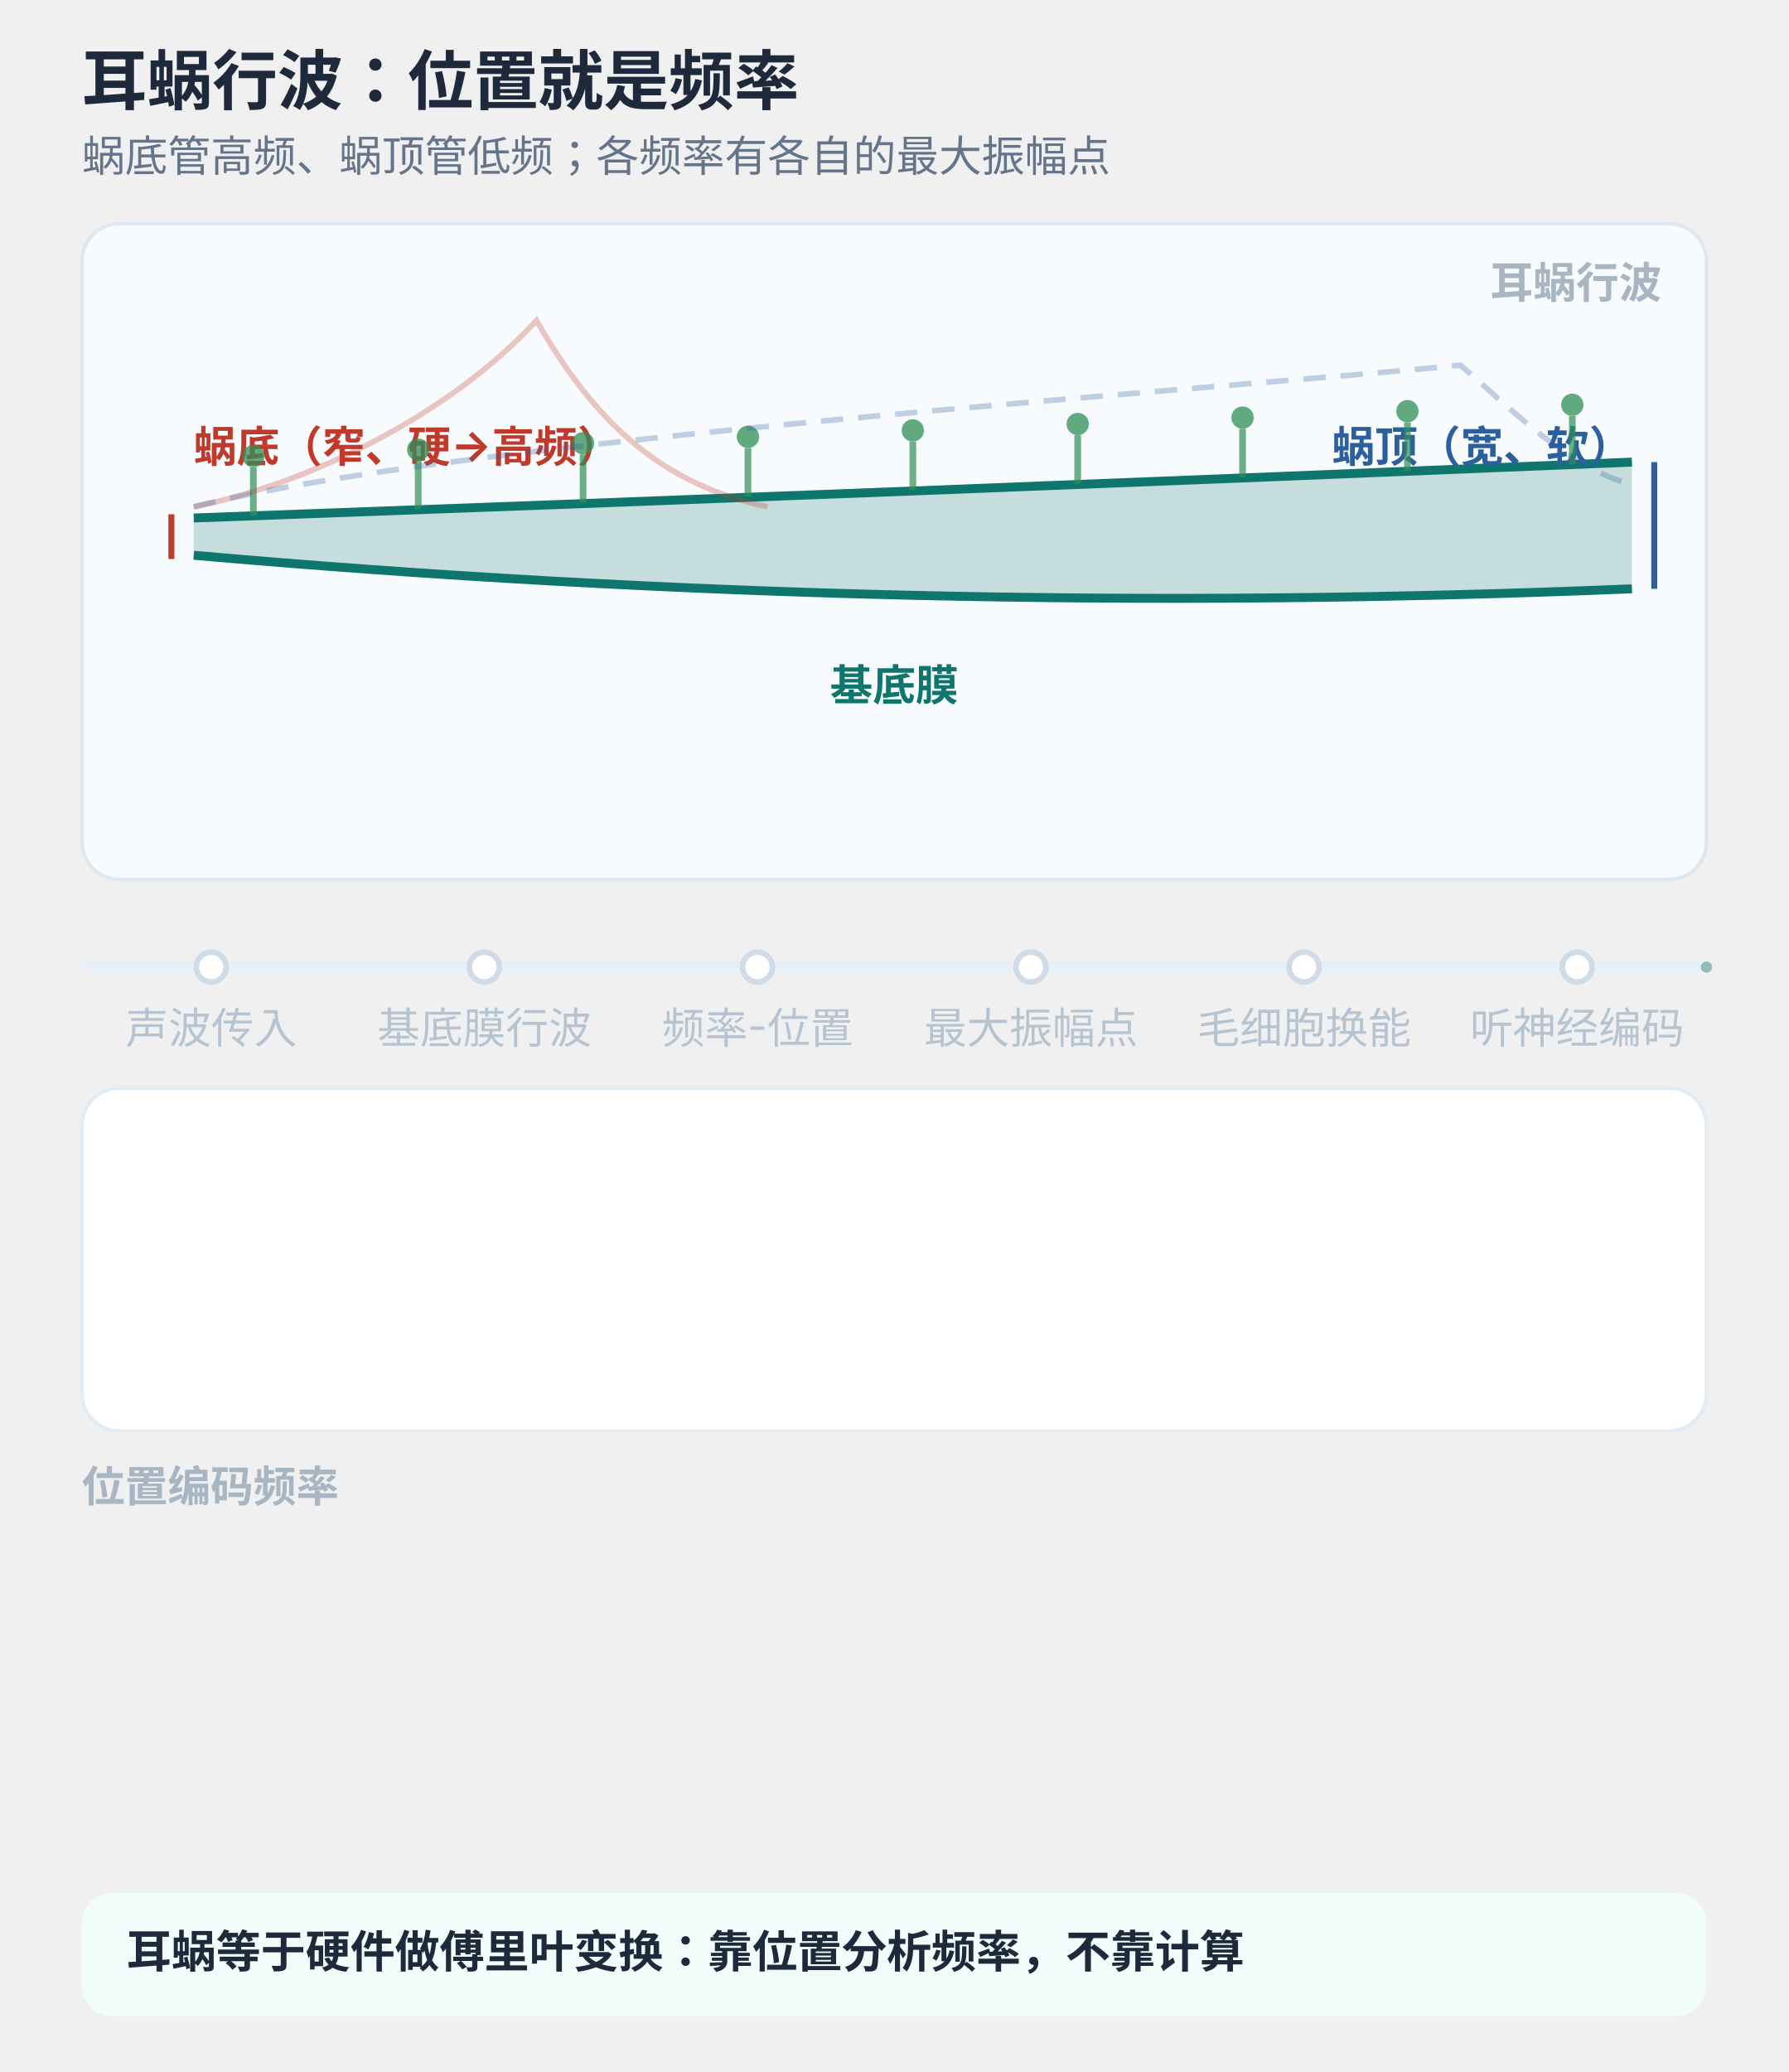
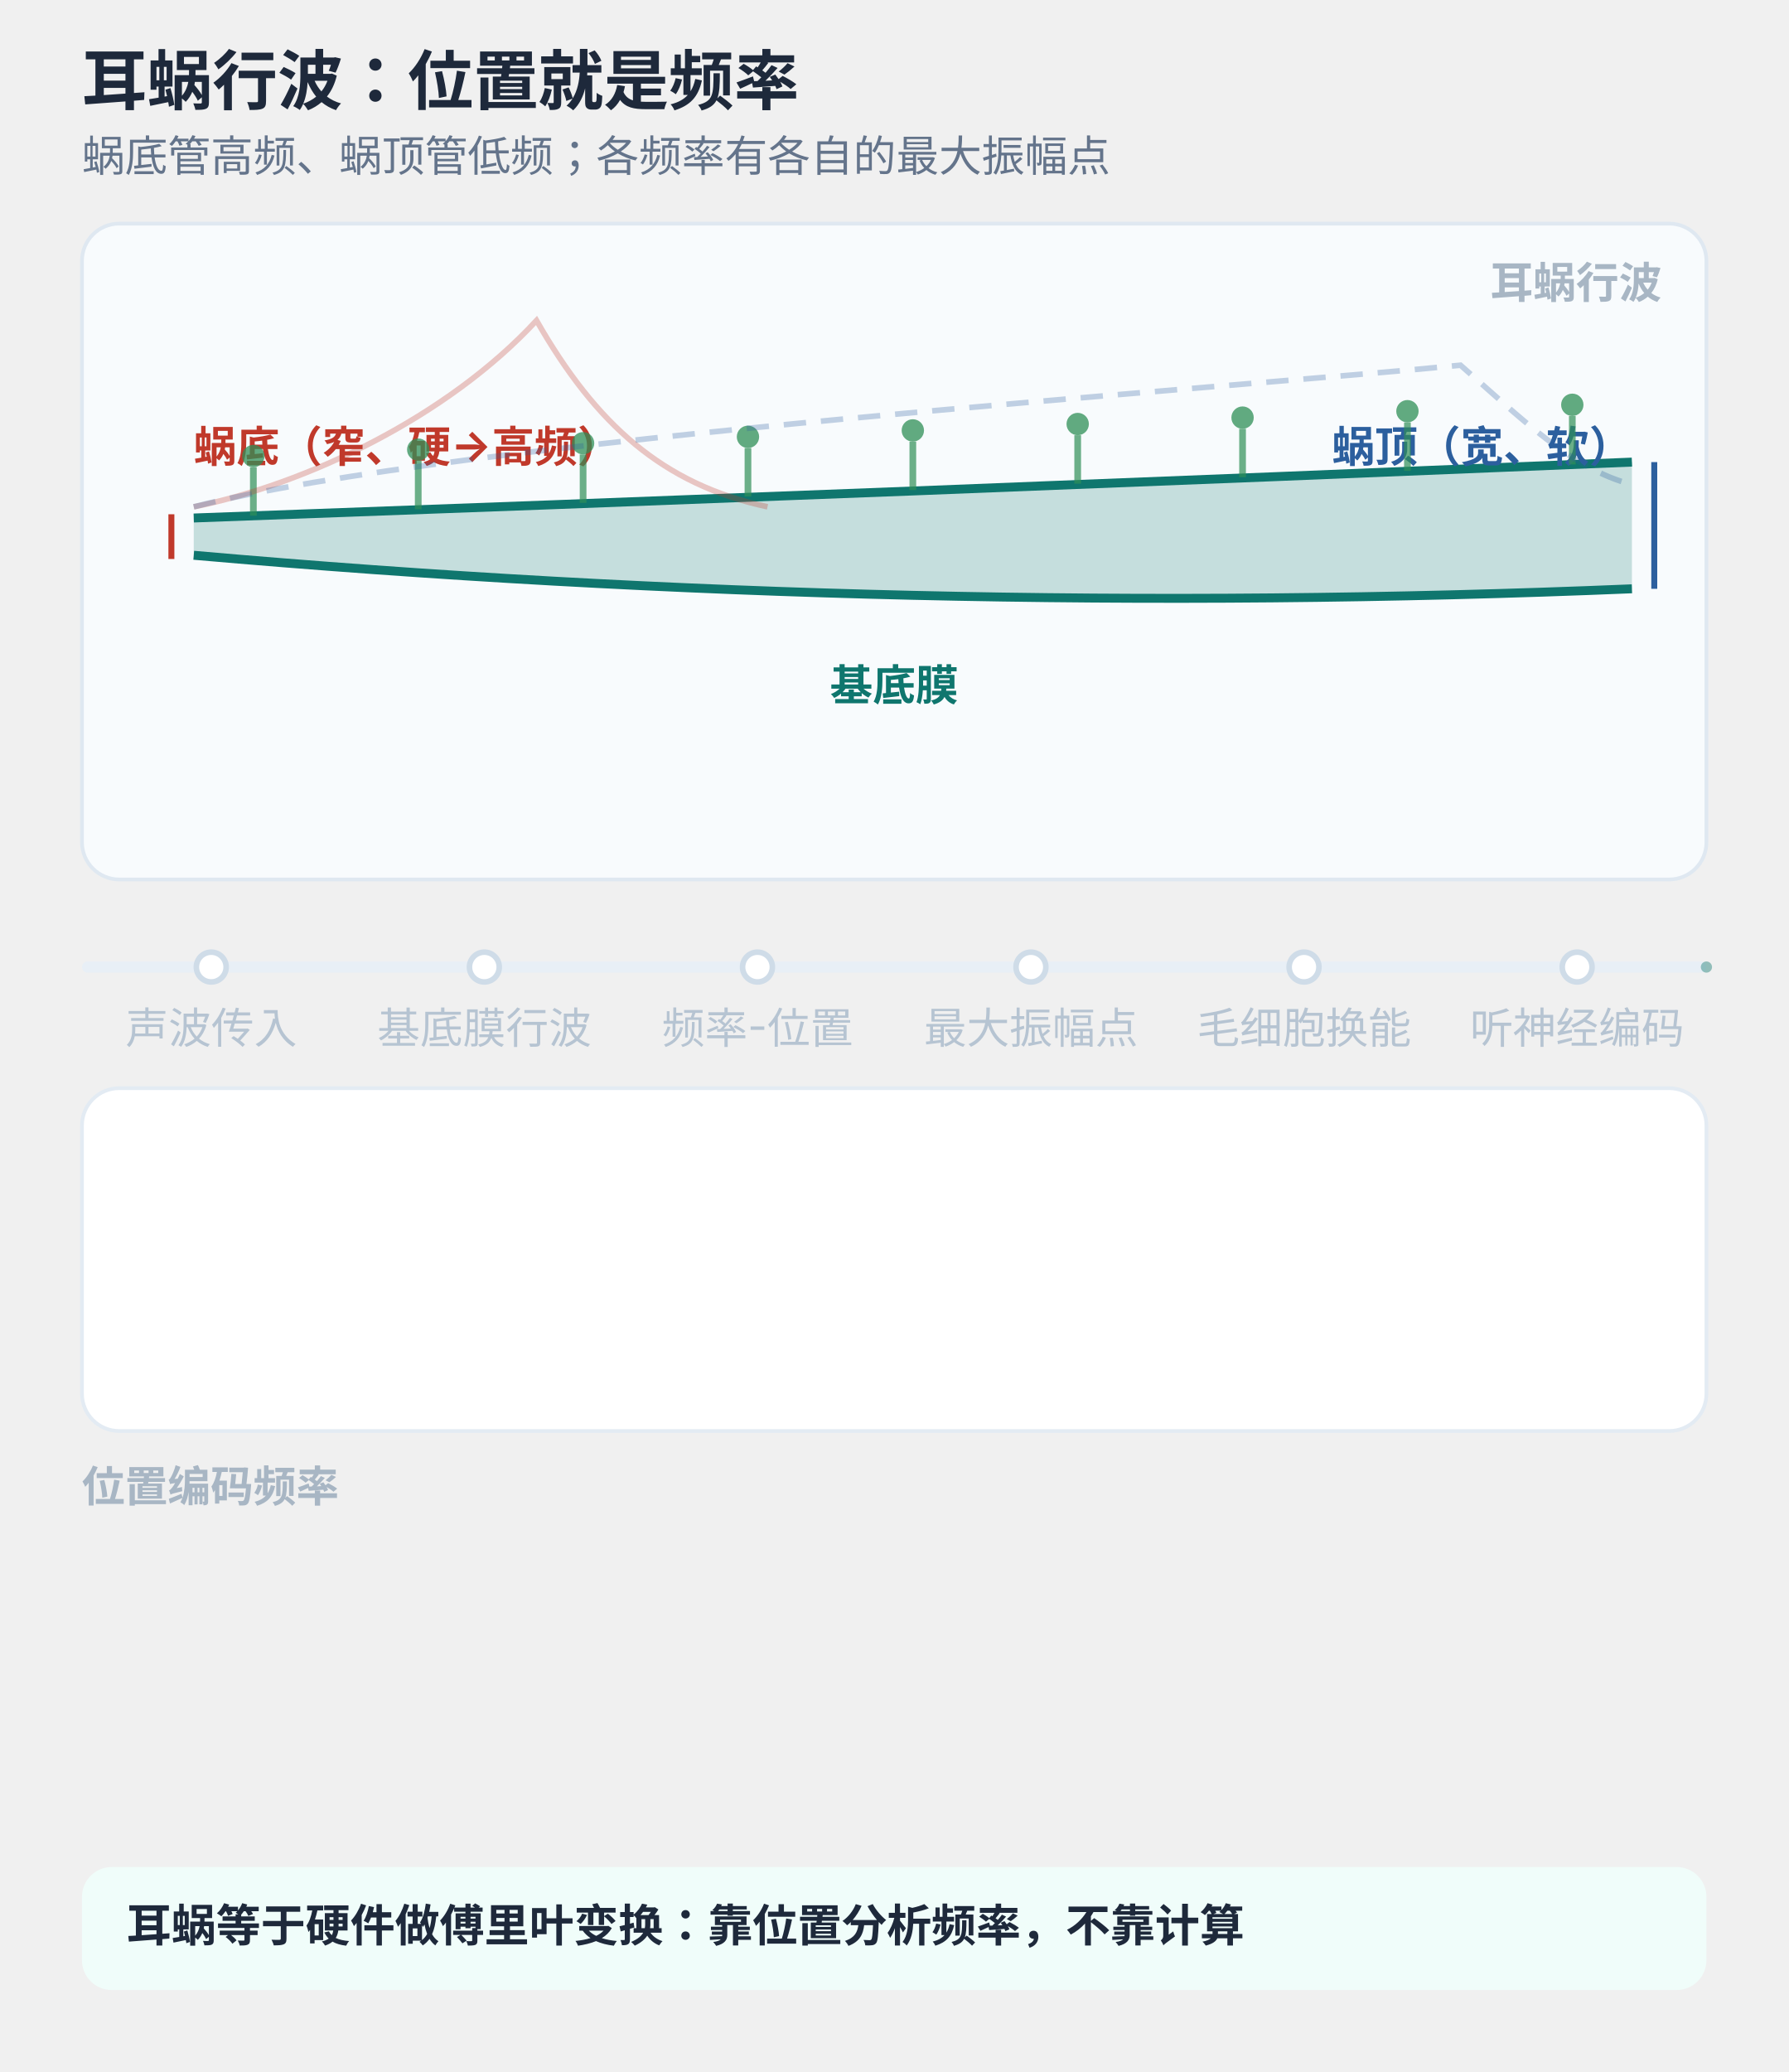
<svg xmlns="http://www.w3.org/2000/svg" viewBox="0 0 480 556" role="img" aria-labelledby="ft fd" style="background:#ffffff">
  <text x="22" y="28" font-size="17.5" font-weight="700" fill="#1e293b" font-family="-apple-system,'PingFang SC','Microsoft YaHei',sans-serif">耳蜗行波：位置就是频率</text>
  <text x="22" y="46" font-size="11.5" fill="#64748b" font-family="-apple-system,'PingFang SC','Microsoft YaHei',sans-serif">蜗底管高频、蜗顶管低频；各频率有各自的最大振幅点</text>
  <rect x="22" y="60" width="436" height="176" rx="10" fill="#f8fbfd" stroke="#dfe8f1" stroke-width="1" />
  <path d="M52,139 Q245.0,132 438,124 L438,158 Q245.0,166 52,149 Z" fill="#0f766e" opacity="0.22" />
  <path d="M52,139 Q245.0,132 438,124" fill="none" stroke="#0f766e" stroke-width="2.4" />
  <path d="M52,149 Q245.0,166 438,158" fill="none" stroke="#0f766e" stroke-width="2.4" />
  <path d="M46,138 V150" stroke="#c0392b" stroke-width="1.6" />
  <path d="M444,124 V158" stroke="#2c5f9e" stroke-width="1.6" />
  <text x="52" y="124" font-size="11.5" fill="#c0392b" font-weight="700" text-anchor="start" font-family="-apple-system,'PingFang SC','Microsoft YaHei',sans-serif">蜗底（窄、硬→高频）</text>
  <text x="438" y="124" font-size="11.5" fill="#2c5f9e" font-weight="700" text-anchor="end" font-family="-apple-system,'PingFang SC','Microsoft YaHei',sans-serif">蜗顶（宽、软）</text>
  <text x="240.0" y="188" font-size="11.5" fill="#0f766e" font-weight="700" text-anchor="middle" font-family="-apple-system,'PingFang SC','Microsoft YaHei',sans-serif">基底膜</text>
  <path d="M68.0,138.378 V125.378" stroke="#2f8f57" stroke-width="1.8" opacity="0.7" />
  <circle cx="68.0" cy="122.378" r="3" fill="#2f8f57" opacity="0.75" />
  <path d="M112.25,136.659 V123.659" stroke="#2f8f57" stroke-width="1.8" opacity="0.7" />
  <circle cx="112.25" cy="120.659" r="3" fill="#2f8f57" opacity="0.75" />
  <path d="M156.5,134.939 V121.939" stroke="#2f8f57" stroke-width="1.8" opacity="0.7" />
  <circle cx="156.5" cy="118.939" r="3" fill="#2f8f57" opacity="0.75" />
  <path d="M200.75,133.22 V120.22" stroke="#2f8f57" stroke-width="1.8" opacity="0.7" />
  <circle cx="200.75" cy="117.22" r="3" fill="#2f8f57" opacity="0.75" />
  <path d="M245.0,131.5 V118.5" stroke="#2f8f57" stroke-width="1.8" opacity="0.7" />
  <circle cx="245.0" cy="115.5" r="3" fill="#2f8f57" opacity="0.75" />
  <path d="M289.25,129.78 V116.78" stroke="#2f8f57" stroke-width="1.8" opacity="0.7" />
  <circle cx="289.25" cy="113.78" r="3" fill="#2f8f57" opacity="0.75" />
  <path d="M333.5,128.061 V115.061" stroke="#2f8f57" stroke-width="1.8" opacity="0.7" />
  <circle cx="333.5" cy="112.061" r="3" fill="#2f8f57" opacity="0.75" />
  <path d="M377.75,126.341 V113.341" stroke="#2f8f57" stroke-width="1.8" opacity="0.7" />
  <circle cx="377.75" cy="110.341" r="3" fill="#2f8f57" opacity="0.75" />
  <path d="M422.0,124.622 V111.622" stroke="#2f8f57" stroke-width="1.8" opacity="0.7" />
  <circle cx="422.0" cy="108.622" r="3" fill="#2f8f57" opacity="0.75" />
  <path d="M52,136 C82,130 120,112 144,86 C160,114 178,130 206,136" fill="none" stroke="#c0392b" stroke-width="1.5" opacity="0.28" />
  <g opacity="0">
    <animate attributeName="opacity" values="0;0;1;1;0;0" keyTimes="0;0.15;0.151;0.31;0.311;1" dur="11.4s" repeatCount="indefinite" />
    <path d="M52,136 C82,130 120,112 144,86 C160,114 178,130 206,136" fill="none" stroke="#c0392b" stroke-width="2.6" />
    <circle cx="144" cy="86" r="3.6" fill="#c0392b" />
    <text x="144" y="78" font-size="11.5" fill="#c0392b" font-weight="700" text-anchor="middle" font-family="-apple-system,'PingFang SC','Microsoft YaHei',sans-serif">高频（蜗底峰）</text>
  </g>
  <path d="M52,136 C122,118 332,104 392,98 C408,112 422,126 438,130" fill="none" stroke="#2c5f9e" stroke-width="1.5" opacity="0.28" stroke-dasharray="6 4" />
  <g opacity="0">
    <animate attributeName="opacity" values="0;0;1;1;0;0" keyTimes="0;0.31;0.311;0.47;0.471;1" dur="11.4s" repeatCount="indefinite" />
    <path d="M52,136 C122,118 332,104 392,98 C408,112 422,126 438,130" fill="none" stroke="#2c5f9e" stroke-width="2.6" stroke-dasharray="6 4" />
    <circle cx="392" cy="98" r="3.6" fill="#2c5f9e" />
    <text x="378" y="92" font-size="11.5" fill="#2c5f9e" font-weight="700" text-anchor="end" font-family="-apple-system,'PingFang SC','Microsoft YaHei',sans-serif">低频（蜗顶峰）</text>
  </g>
  <g opacity="0">
    <animate attributeName="opacity" values="0;0;1;1;0;0" keyTimes="0;0.47;0.471;0.635;0.636;1" dur="11.4s" repeatCount="indefinite" />
    <text x="240.0" y="218" font-size="11.5" fill="#c1440e" font-weight="700" text-anchor="middle" font-family="-apple-system,'PingFang SC','Microsoft YaHei',sans-serif">各频率在各自位置振幅最大后骤降</text>
  </g>
  <g opacity="0">
    <animate attributeName="opacity" values="0;0;1;1;0;0" keyTimes="0;0.635;0.636;0.815;0.816;1" dur="11.4s" repeatCount="indefinite" />
    <text x="68" y="202" font-size="11.5" fill="#2f8f57" font-weight="700" text-anchor="start" font-family="-apple-system,'PingFang SC','Microsoft YaHei',sans-serif">纤毛弯曲 → K⁺ 内流</text>
  </g>
  <g opacity="0">
    <animate attributeName="opacity" values="0;0;1;1" keyTimes="0;0.815;0.816;1" dur="11.4s" repeatCount="indefinite" />
    <path d="M148,158 V228" stroke="#a8791a" stroke-width="2" />
    <path d="M148,228 l-4,-9 h8 z" fill="#a8791a" />
    <text x="156" y="226" font-size="11.5" fill="#a8791a" font-weight="700" text-anchor="start" font-family="-apple-system,'PingFang SC','Microsoft YaHei',sans-serif">听神经：位置 + 放电频率双编码</text>
  </g>
  <text x="446" y="80" font-size="11.5" fill="#a8b6c4" font-weight="700" text-anchor="end" font-family="-apple-system,'PingFang SC','Microsoft YaHei',sans-serif">耳蜗行波</text>
  <rect x="22" y="258" width="436" height="3" rx="1.5" fill="#e8eff6" />
  <path d="M22,259.5 H458" stroke="#0f766e" stroke-width="3" stroke-linecap="round" opacity="0.42" stroke-dasharray="436" stroke-dashoffset="436">
    <animate attributeName="stroke-dashoffset" values="436;0" keyTimes="0;1" dur="11.4s" repeatCount="indefinite" />
  </path>
  <circle cx="56.7" cy="259.5" r="4" fill="#ffffff" stroke="#cfdce8" stroke-width="1.5" />
  <g opacity="0">
    <animate attributeName="opacity" values="1;1;0;0" keyTimes="0;0.15;0.151;1" dur="11.4s" repeatCount="indefinite" />
    <circle cx="56.7" cy="259.5" r="5.5" fill="#a8791a" />
  </g>
  <g opacity="1">
    <animate attributeName="opacity" values="0.0;0.0;1.0;1.0" keyTimes="0;0.15;0.151;1" dur="11.4s" repeatCount="indefinite" />
    <text x="56.7" y="280" text-anchor="middle" font-size="11.5" fill="#b6c4d2" font-family="-apple-system,'PingFang SC','Microsoft YaHei',sans-serif">声波传入</text>
  </g>
  <g opacity="0">
    <animate attributeName="opacity" values="1;1;0;0" keyTimes="0;0.15;0.151;1" dur="11.4s" repeatCount="indefinite" />
    <text x="56.7" y="280" text-anchor="middle" font-size="11.5" font-weight="700" fill="#a8791a" font-family="-apple-system,'PingFang SC','Microsoft YaHei',sans-serif">声波传入</text>
  </g>
  <circle cx="130.0" cy="259.5" r="4" fill="#ffffff" stroke="#cfdce8" stroke-width="1.5" />
  <g opacity="0">
    <animate attributeName="opacity" values="0;0;1;1;0;0" keyTimes="0;0.15;0.151;0.31;0.311;1" dur="11.4s" repeatCount="indefinite" />
    <circle cx="130.0" cy="259.5" r="5.5" fill="#0f766e" />
  </g>
  <g opacity="1">
    <animate attributeName="opacity" values="1.0;1.0;0.0;0.0;1.0;1.0" keyTimes="0;0.15;0.151;0.31;0.311;1" dur="11.4s" repeatCount="indefinite" />
    <text x="130.0" y="280" text-anchor="middle" font-size="11.5" fill="#b6c4d2" font-family="-apple-system,'PingFang SC','Microsoft YaHei',sans-serif">基底膜行波</text>
  </g>
  <g opacity="0">
    <animate attributeName="opacity" values="0;0;1;1;0;0" keyTimes="0;0.15;0.151;0.31;0.311;1" dur="11.4s" repeatCount="indefinite" />
    <text x="130.0" y="280" text-anchor="middle" font-size="11.5" font-weight="700" fill="#0f766e" font-family="-apple-system,'PingFang SC','Microsoft YaHei',sans-serif">基底膜行波</text>
  </g>
  <circle cx="203.3" cy="259.5" r="4" fill="#ffffff" stroke="#cfdce8" stroke-width="1.5" />
  <g opacity="0">
    <animate attributeName="opacity" values="0;0;1;1;0;0" keyTimes="0;0.31;0.311;0.47;0.471;1" dur="11.4s" repeatCount="indefinite" />
    <circle cx="203.3" cy="259.5" r="5.5" fill="#c0392b" />
  </g>
  <g opacity="1">
    <animate attributeName="opacity" values="1.0;1.0;0.0;0.0;1.0;1.0" keyTimes="0;0.31;0.311;0.47;0.471;1" dur="11.4s" repeatCount="indefinite" />
    <text x="203.3" y="280" text-anchor="middle" font-size="11.5" fill="#b6c4d2" font-family="-apple-system,'PingFang SC','Microsoft YaHei',sans-serif">频率-位置</text>
  </g>
  <g opacity="0">
    <animate attributeName="opacity" values="0;0;1;1;0;0" keyTimes="0;0.31;0.311;0.47;0.471;1" dur="11.4s" repeatCount="indefinite" />
    <text x="203.3" y="280" text-anchor="middle" font-size="11.5" font-weight="700" fill="#c0392b" font-family="-apple-system,'PingFang SC','Microsoft YaHei',sans-serif">频率-位置</text>
  </g>
  <circle cx="276.7" cy="259.5" r="4" fill="#ffffff" stroke="#cfdce8" stroke-width="1.5" />
  <g opacity="0">
    <animate attributeName="opacity" values="0;0;1;1;0;0" keyTimes="0;0.47;0.471;0.635;0.636;1" dur="11.4s" repeatCount="indefinite" />
    <circle cx="276.7" cy="259.5" r="5.5" fill="#c1440e" />
  </g>
  <g opacity="1">
    <animate attributeName="opacity" values="1.0;1.0;0.0;0.0;1.0;1.0" keyTimes="0;0.47;0.471;0.635;0.636;1" dur="11.4s" repeatCount="indefinite" />
    <text x="276.7" y="280" text-anchor="middle" font-size="11.5" fill="#b6c4d2" font-family="-apple-system,'PingFang SC','Microsoft YaHei',sans-serif">最大振幅点</text>
  </g>
  <g opacity="0">
    <animate attributeName="opacity" values="0;0;1;1;0;0" keyTimes="0;0.47;0.471;0.635;0.636;1" dur="11.4s" repeatCount="indefinite" />
    <text x="276.7" y="280" text-anchor="middle" font-size="11.5" font-weight="700" fill="#c1440e" font-family="-apple-system,'PingFang SC','Microsoft YaHei',sans-serif">最大振幅点</text>
  </g>
  <circle cx="350.0" cy="259.5" r="4" fill="#ffffff" stroke="#cfdce8" stroke-width="1.5" />
  <g opacity="0">
    <animate attributeName="opacity" values="0;0;1;1;0;0" keyTimes="0;0.635;0.636;0.815;0.816;1" dur="11.4s" repeatCount="indefinite" />
    <circle cx="350.0" cy="259.5" r="5.5" fill="#2f8f57" />
  </g>
  <g opacity="1">
    <animate attributeName="opacity" values="1.0;1.0;0.0;0.0;1.0;1.0" keyTimes="0;0.635;0.636;0.815;0.816;1" dur="11.4s" repeatCount="indefinite" />
    <text x="350.0" y="280" text-anchor="middle" font-size="11.5" fill="#b6c4d2" font-family="-apple-system,'PingFang SC','Microsoft YaHei',sans-serif">毛细胞换能</text>
  </g>
  <g opacity="0">
    <animate attributeName="opacity" values="0;0;1;1;0;0" keyTimes="0;0.635;0.636;0.815;0.816;1" dur="11.4s" repeatCount="indefinite" />
    <text x="350.0" y="280" text-anchor="middle" font-size="11.5" font-weight="700" fill="#2f8f57" font-family="-apple-system,'PingFang SC','Microsoft YaHei',sans-serif">毛细胞换能</text>
  </g>
  <circle cx="423.3" cy="259.5" r="4" fill="#ffffff" stroke="#cfdce8" stroke-width="1.5" />
  <g opacity="0">
    <animate attributeName="opacity" values="0;0;1;1" keyTimes="0;0.815;0.816;1" dur="11.4s" repeatCount="indefinite" />
    <circle cx="423.3" cy="259.5" r="5.5" fill="#2c5f9e" />
  </g>
  <g opacity="1">
    <animate attributeName="opacity" values="1.0;1.0;0.0;0.0" keyTimes="0;0.815;0.816;1" dur="11.4s" repeatCount="indefinite" />
    <text x="423.3" y="280" text-anchor="middle" font-size="11.5" fill="#b6c4d2" font-family="-apple-system,'PingFang SC','Microsoft YaHei',sans-serif">听神经编码</text>
  </g>
  <g opacity="0">
    <animate attributeName="opacity" values="0;0;1;1" keyTimes="0;0.815;0.816;1" dur="11.4s" repeatCount="indefinite" />
    <text x="423.3" y="280" text-anchor="middle" font-size="11.5" font-weight="700" fill="#2c5f9e" font-family="-apple-system,'PingFang SC','Microsoft YaHei',sans-serif">听神经编码</text>
  </g>
  <rect x="22" y="292" width="436" height="92" rx="10" fill="#ffffff" stroke="#e3ebf3" stroke-width="1" />
  <g opacity="0">
    <animate attributeName="opacity" values="1;1;0;0" keyTimes="0;0.15;0.151;1" dur="11.4s" repeatCount="indefinite" />
    <rect x="22" y="293" width="3" height="90" fill="#a8791a" opacity="0.85" />
    <text x="40" y="318" font-size="11.5" fill="#a8b6c4" font-weight="700" font-family="-apple-system,'PingFang SC','Microsoft YaHei',sans-serif">因为</text>
    <text x="78" y="318" font-size="12.5" fill="#6b7c8d" font-family="-apple-system,'PingFang SC','Microsoft YaHei',sans-serif">声波经外耳道振动鼓膜，经听骨链传到卵圆窗</text>
    <text x="40" y="354" font-size="11.5" fill="#a8791a" font-weight="700" font-family="-apple-system,'PingFang SC','Microsoft YaHei',sans-serif">所以</text>
    <text x="78" y="354" font-size="14.5" fill="#a8791a" font-weight="700" font-family="-apple-system,'PingFang SC','Microsoft YaHei',sans-serif">听骨链有放大作用，弥补空气与淋巴的阻抗差</text>
  </g>
  <g opacity="0">
    <animate attributeName="opacity" values="0;0;1;1;0;0" keyTimes="0;0.15;0.151;0.31;0.311;1" dur="11.4s" repeatCount="indefinite" />
    <rect x="22" y="293" width="3" height="90" fill="#0f766e" opacity="0.85" />
    <text x="40" y="318" font-size="11.5" fill="#a8b6c4" font-weight="700" font-family="-apple-system,'PingFang SC','Microsoft YaHei',sans-serif">因为</text>
    <text x="78" y="318" font-size="12.5" fill="#6b7c8d" font-family="-apple-system,'PingFang SC','Microsoft YaHei',sans-serif">卵圆窗振动在淋巴中产生压力波，推动基底膜</text>
    <text x="40" y="354" font-size="11.5" fill="#0f766e" font-weight="700" font-family="-apple-system,'PingFang SC','Microsoft YaHei',sans-serif">所以</text>
    <text x="78" y="354" font-size="14.5" fill="#0f766e" font-weight="700" font-family="-apple-system,'PingFang SC','Microsoft YaHei',sans-serif">行波从蜗底向蜗顶传播，振幅逐渐增大后骤降</text>
  </g>
  <g opacity="0">
    <animate attributeName="opacity" values="0;0;1;1;0;0" keyTimes="0;0.31;0.311;0.47;0.471;1" dur="11.4s" repeatCount="indefinite" />
    <rect x="22" y="293" width="3" height="90" fill="#c0392b" opacity="0.85" />
    <text x="40" y="318" font-size="11.5" fill="#a8b6c4" font-weight="700" font-family="-apple-system,'PingFang SC','Microsoft YaHei',sans-serif">因为</text>
    <text x="78" y="318" font-size="12.5" fill="#6b7c8d" font-family="-apple-system,'PingFang SC','Microsoft YaHei',sans-serif">基底膜从蜗底到蜗顶逐渐变宽、变软</text>
    <text x="40" y="354" font-size="11.5" fill="#c0392b" font-weight="700" font-family="-apple-system,'PingFang SC','Microsoft YaHei',sans-serif">所以</text>
    <text x="78" y="354" font-size="14.5" fill="#c0392b" font-weight="700" font-family="-apple-system,'PingFang SC','Microsoft YaHei',sans-serif">高频在蜗底、低频在蜗顶达到最大振幅 —— 位置编码频</text>
    <text x="78" y="371.5" font-size="14.5" fill="#c0392b" font-weight="700" font-family="-apple-system,'PingFang SC','Microsoft YaHei',sans-serif">率</text>
  </g>
  <g opacity="0">
    <animate attributeName="opacity" values="0;0;1;1;0;0" keyTimes="0;0.47;0.471;0.635;0.636;1" dur="11.4s" repeatCount="indefinite" />
    <rect x="22" y="293" width="3" height="90" fill="#c1440e" opacity="0.85" />
    <text x="40" y="318" font-size="11.5" fill="#a8b6c4" font-weight="700" font-family="-apple-system,'PingFang SC','Microsoft YaHei',sans-serif">因为</text>
    <text x="78" y="318" font-size="12.5" fill="#6b7c8d" font-family="-apple-system,'PingFang SC','Microsoft YaHei',sans-serif">每种频率在特定位置振幅最大、随后迅速消失</text>
    <text x="40" y="354" font-size="11.5" fill="#c1440e" font-weight="700" font-family="-apple-system,'PingFang SC','Microsoft YaHei',sans-serif">所以</text>
    <text x="78" y="354" font-size="14.5" fill="#c1440e" font-weight="700" font-family="-apple-system,'PingFang SC','Microsoft YaHei',sans-serif">这是耳蜗的「频率分析器」功能，等于硬件做傅里叶变换</text>
  </g>
  <g opacity="0">
    <animate attributeName="opacity" values="0;0;1;1;0;0" keyTimes="0;0.635;0.636;0.815;0.816;1" dur="11.4s" repeatCount="indefinite" />
    <rect x="22" y="293" width="3" height="90" fill="#2f8f57" opacity="0.85" />
    <text x="40" y="318" font-size="11.5" fill="#a8b6c4" font-weight="700" font-family="-apple-system,'PingFang SC','Microsoft YaHei',sans-serif">因为</text>
    <text x="78" y="318" font-size="12.5" fill="#6b7c8d" font-family="-apple-system,'PingFang SC','Microsoft YaHei',sans-serif">基底膜振动使纤毛弯曲，机械门控 K⁺ 通道开放</text>
    <text x="40" y="354" font-size="11.5" fill="#2f8f57" font-weight="700" font-family="-apple-system,'PingFang SC','Microsoft YaHei',sans-serif">所以</text>
    <text x="78" y="354" font-size="14.5" fill="#2f8f57" font-weight="700" font-family="-apple-system,'PingFang SC','Microsoft YaHei',sans-serif">毛细胞去极化，释放递质到螺旋神经节</text>
  </g>
  <g opacity="0">
    <animate attributeName="opacity" values="0;0;1;1" keyTimes="0;0.815;0.816;1" dur="11.4s" repeatCount="indefinite" />
    <rect x="22" y="293" width="3" height="90" fill="#2c5f9e" opacity="0.85" />
    <text x="40" y="318" font-size="11.5" fill="#a8b6c4" font-weight="700" font-family="-apple-system,'PingFang SC','Microsoft YaHei',sans-serif">因为</text>
    <text x="78" y="318" font-size="12.5" fill="#6b7c8d" font-family="-apple-system,'PingFang SC','Microsoft YaHei',sans-serif">不同纤维连到不同位置，各自只对特定频率最敏感</text>
    <text x="40" y="354" font-size="11.5" fill="#2c5f9e" font-weight="700" font-family="-apple-system,'PingFang SC','Microsoft YaHei',sans-serif">所以</text>
    <text x="78" y="354" font-size="14.5" fill="#2c5f9e" font-weight="700" font-family="-apple-system,'PingFang SC','Microsoft YaHei',sans-serif">位置编码音调，放电频率与纤维同步编码频率与强度</text>
  </g>
  <text x="22" y="403" font-size="11.5" fill="#a8b6c4" font-weight="700" text-anchor="start" font-family="-apple-system,'PingFang SC','Microsoft YaHei',sans-serif">位置编码频率</text>
  <g opacity="0">
    <animate attributeName="opacity" values="0;0;1;1;0;0" keyTimes="0;0.31;0.311;0.47;0.471;1" dur="11.4s" repeatCount="indefinite" />
    <rect x="22" y="413" width="3" height="15" rx="1.5" fill="#c0392b" />
    <text x="34" y="424" font-size="12.5" fill="#c0392b" font-weight="700" text-anchor="start" font-family="-apple-system,'PingFang SC','Microsoft YaHei',sans-serif">蜗底</text>
    <text x="104" y="424" font-size="12" fill="#6b7c8d" font-weight="400" text-anchor="start" font-family="-apple-system,'PingFang SC','Microsoft YaHei',sans-serif">窄而硬 → 高频共振</text>
  </g>
  <g opacity="0">
    <animate attributeName="opacity" values="0;0;1;1;0;0" keyTimes="0;0.31;0.311;0.47;0.471;1" dur="11.4s" repeatCount="indefinite" />
    <rect x="22" y="436" width="3" height="15" rx="1.5" fill="#2c5f9e" />
    <text x="34" y="447" font-size="12.5" fill="#2c5f9e" font-weight="700" text-anchor="start" font-family="-apple-system,'PingFang SC','Microsoft YaHei',sans-serif">蜗顶</text>
    <text x="104" y="447" font-size="12" fill="#6b7c8d" font-weight="400" text-anchor="start" font-family="-apple-system,'PingFang SC','Microsoft YaHei',sans-serif">宽而软 → 低频共振</text>
  </g>
  <g opacity="0">
    <animate attributeName="opacity" values="0;0;1;1;0;0" keyTimes="0;0.47;0.471;0.635;0.636;1" dur="11.4s" repeatCount="indefinite" />
    <rect x="22" y="459" width="3" height="15" rx="1.5" fill="#c1440e" />
    <text x="34" y="470" font-size="12.5" fill="#c1440e" font-weight="700" text-anchor="start" font-family="-apple-system,'PingFang SC','Microsoft YaHei',sans-serif">最大点</text>
    <text x="104" y="470" font-size="12" fill="#6b7c8d" font-weight="400" text-anchor="start" font-family="-apple-system,'PingFang SC','Microsoft YaHei',sans-serif">频率分析的物理基础</text>
  </g>
  <g opacity="0">
    <animate attributeName="opacity" values="0;0;1;1;0;0" keyTimes="0;0.635;0.636;0.815;0.816;1" dur="11.4s" repeatCount="indefinite" />
    <rect x="22" y="482" width="3" height="15" rx="1.5" fill="#2f8f57" />
    <text x="34" y="493" font-size="12.5" fill="#2f8f57" font-weight="700" text-anchor="start" font-family="-apple-system,'PingFang SC','Microsoft YaHei',sans-serif">换能</text>
    <text x="104" y="493" font-size="12" fill="#6b7c8d" font-weight="400" text-anchor="start" font-family="-apple-system,'PingFang SC','Microsoft YaHei',sans-serif">纤毛弯曲 → K⁺ 内流</text>
  </g>
-   <rect x="22" y="508" width="436" height="33" rx="8" fill="#f0fdfa" />
-   <text x="34" y="528" font-size="12" fill="#1e293b" font-weight="700" text-anchor="start" font-family="-apple-system,'PingFang SC','Microsoft YaHei',sans-serif">耳蜗等于硬件做傅里叶变换：靠位置分析频率，不靠计算</text>
+   <rect x="22" y="501" width="436" height="33" rx="8" fill="#f0fdfa" />
+   <text x="34" y="521" font-size="12" fill="#1e293b" font-weight="700" text-anchor="start" font-family="-apple-system,'PingFang SC','Microsoft YaHei',sans-serif">耳蜗等于硬件做傅里叶变换：靠位置分析频率，不靠计算</text>
</svg>
